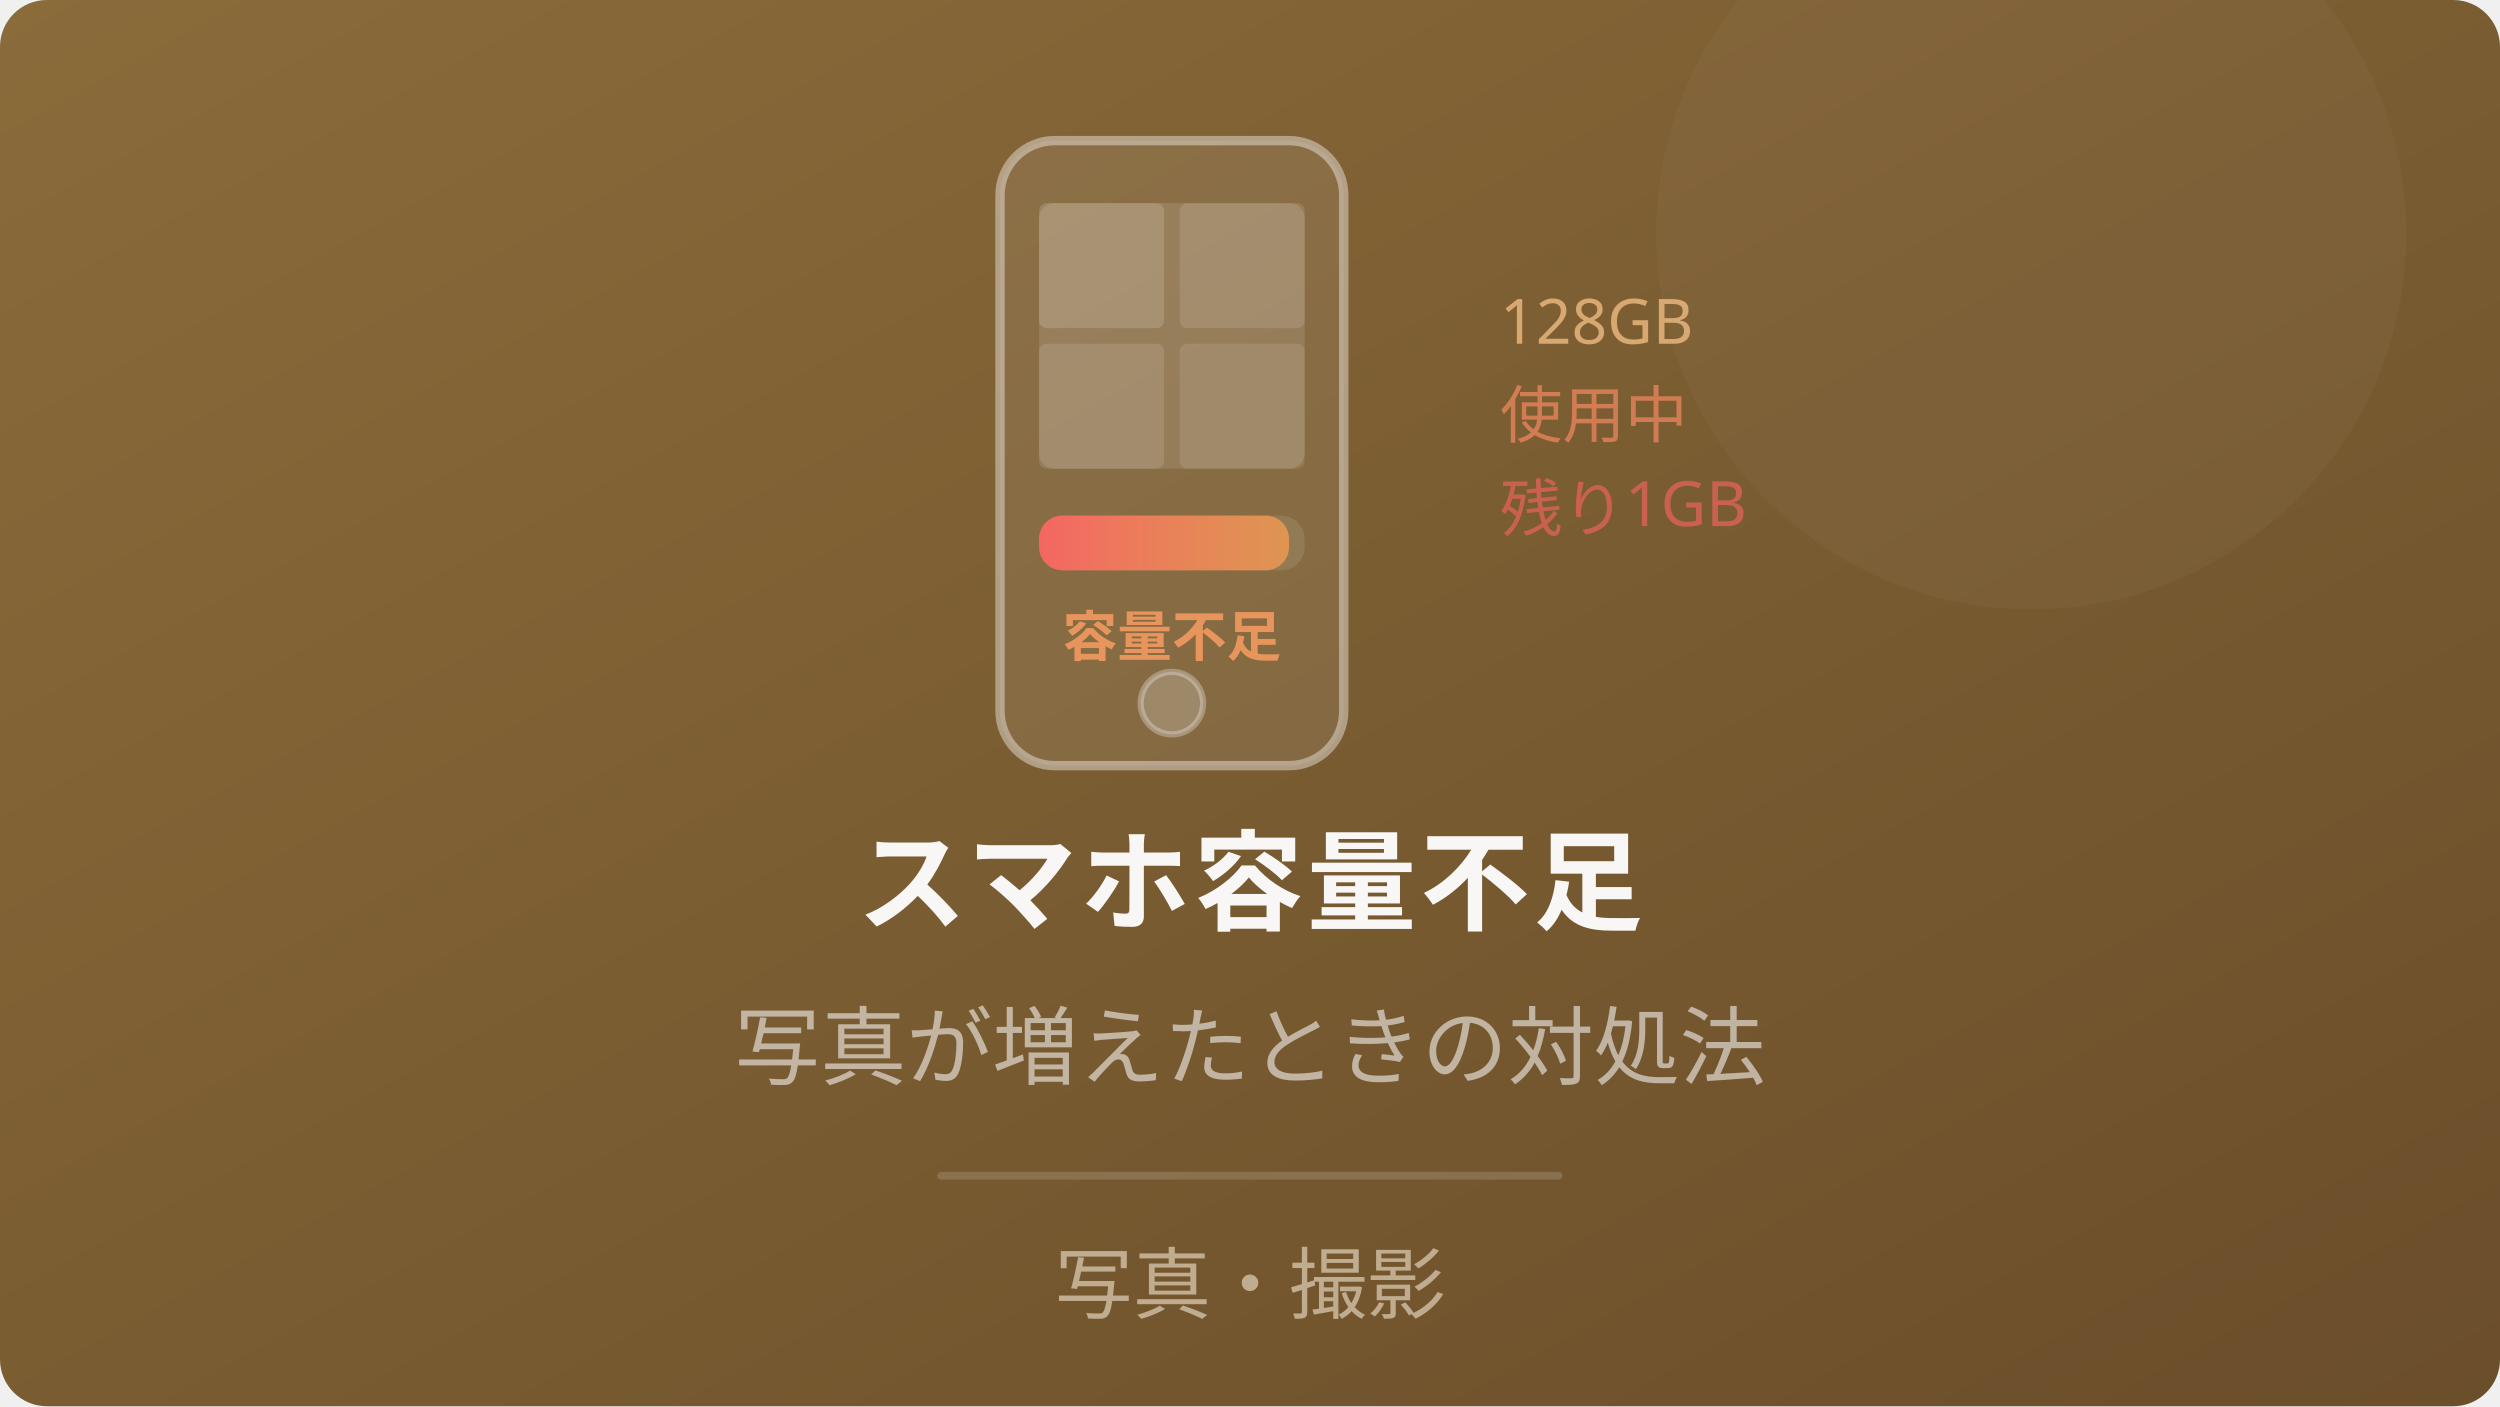
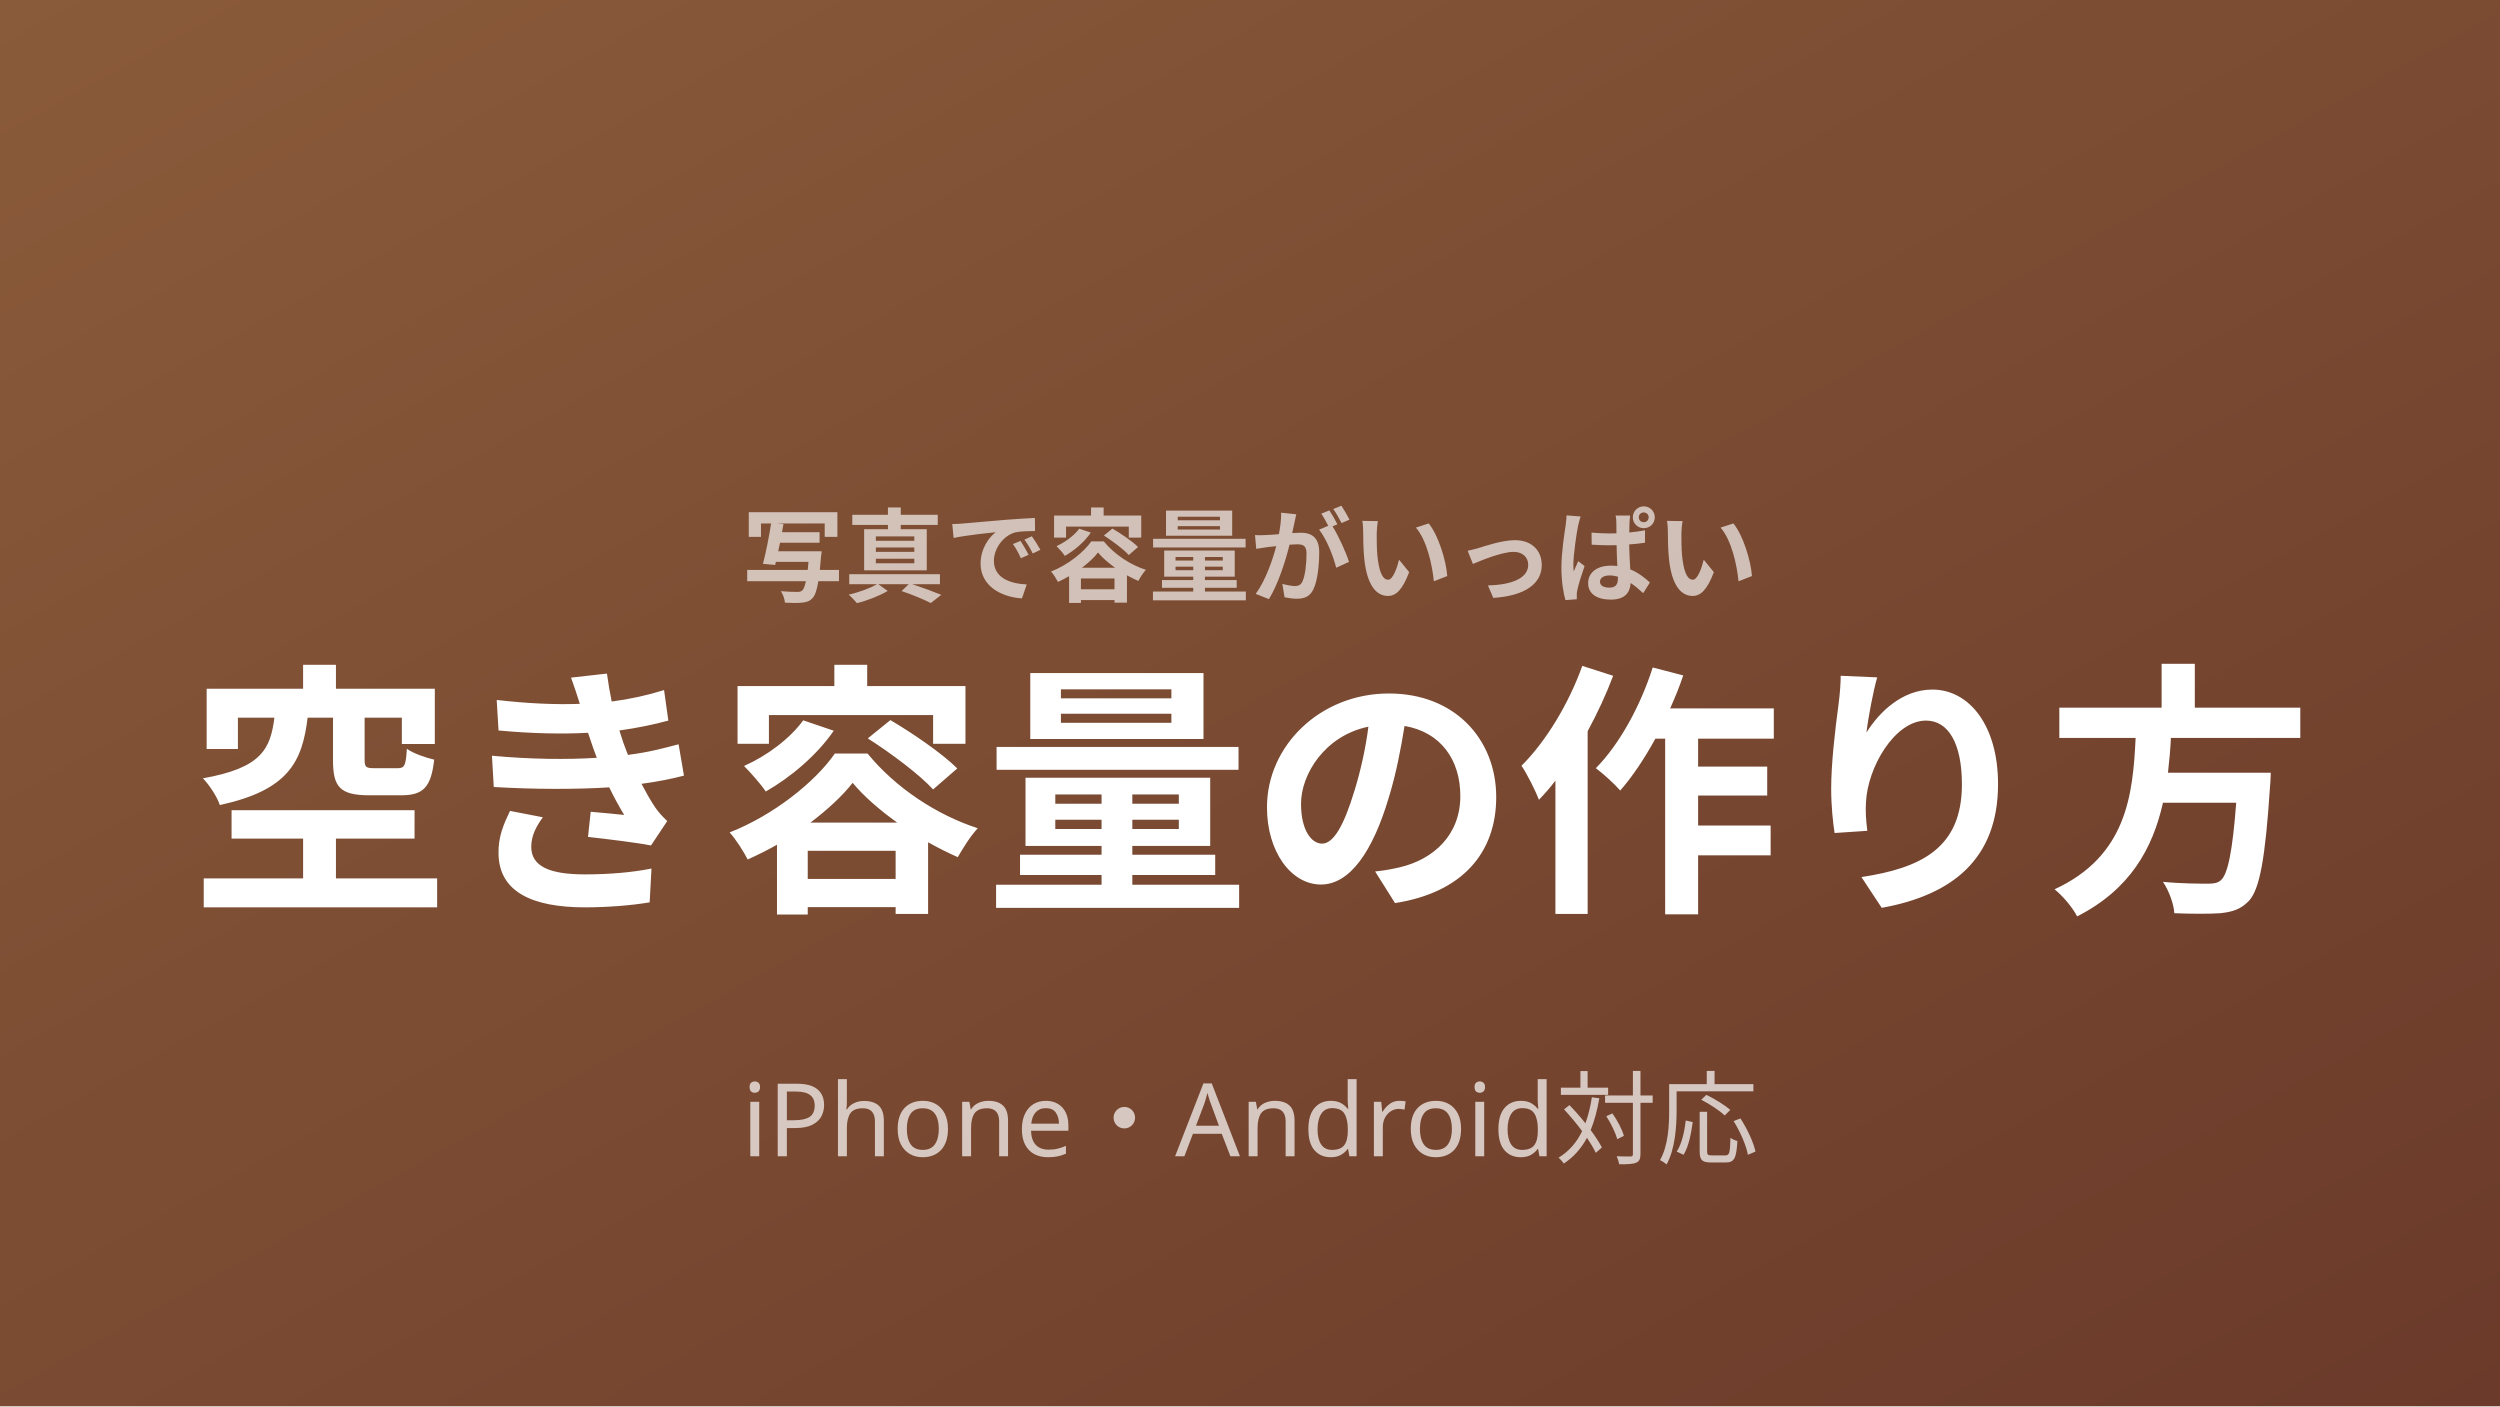
<svg xmlns="http://www.w3.org/2000/svg" viewBox="0 0 320 180" width="320" height="180">
  <defs>
-     <linearGradient id="g" x1="0" y1="0" x2="1" y2="1">
-       <stop offset="0%" stop-color="#8a6b3a" />
-       <stop offset="100%" stop-color="#6b4e2a" />
-     </linearGradient>
-     <linearGradient id="bar" x1="0" y1="0" x2="1" y2="0">
-       <stop offset="0%" stop-color="rgba(255,100,100,.9)" />
-       <stop offset="100%" stop-color="rgba(255,160,80,.7)" />
+     <linearGradient id="g" x1="0%" y1="0%" x2="100%" y2="100%">
+       <stop offset="0%" stop-color="#8a5b3a" />
+       <stop offset="100%" stop-color="#6b3a2a" />
    </linearGradient>
  </defs>
-   <rect width="320" height="180" fill="url(#g)" rx="6" />
-   <circle cx="260" cy="30" r="48" fill="rgba(255,255,255,.03)" />
-   <rect x="128" y="18" width="44" height="80" rx="7" fill="rgba(255,255,255,.08)" stroke="rgba(255,255,255,.4)" stroke-width="1.2" />
-   <rect x="133" y="26" width="34" height="34" rx="2" fill="rgba(255,255,255,.12)" />
-   <rect x="133" y="26" width="16" height="16" rx="1" fill="rgba(255,255,255,.15)" />
-   <rect x="151" y="26" width="16" height="16" rx="1" fill="rgba(255,255,255,.12)" />
-   <rect x="133" y="44" width="16" height="16" rx="1" fill="rgba(255,255,255,.12)" />
-   <rect x="151" y="44" width="16" height="16" rx="1" fill="rgba(255,255,255,.1)" />
-   <rect x="133" y="66" width="34" height="7" rx="3" fill="rgba(255,255,255,.1)" />
-   <rect x="133" y="66" width="32" height="7" rx="3" fill="url(#bar)" />
-   <text x="150" y="84" text-anchor="middle" fill="rgba(255,160,100,.8)" font-family="sans-serif" font-size="7" font-weight="700">容量不足</text>
-   <circle cx="150" cy="90" r="4" fill="rgba(255,255,255,.2)" stroke="rgba(255,255,255,.3)" stroke-width=".8" />
-   <text x="192" y="44" text-anchor="start" fill="rgba(255,200,140,.7)" font-family="sans-serif" font-size="8">128GB</text>
-   <text x="192" y="56" text-anchor="start" fill="rgba(255,140,100,.65)" font-family="sans-serif" font-size="8">使用中</text>
-   <text x="192" y="68" text-anchor="start" fill="rgba(255,100,100,.6)" font-family="sans-serif" font-size="8">残り1GB</text>
-   <text x="160" y="118" text-anchor="middle" fill="rgba(255,255,255,.95)" font-family="'Helvetica Neue',sans-serif" font-size="14" font-weight="700" letter-spacing=".5">スマホ容量不足</text>
-   <text x="160" y="138" text-anchor="middle" fill="rgba(255,255,255,.55)" font-family="sans-serif" font-size="11">写真が増えたときの対処法</text>
-   <rect x="120" y="150" width="80" height="1" rx=".5" fill="rgba(255,255,255,.15)" />
-   <text x="160" y="168" text-anchor="middle" fill="rgba(224,208,184,.7)" font-family="sans-serif" font-size="10">写真・撮影</text>
+   <rect width="320" height="180" fill="url(#g)" />
+   <text x="160" y="76" text-anchor="middle" fill="rgba(255,255,255,0.65)" font-family="sans-serif" font-size="13" font-weight="600">写真で容量がいっぱい</text>
+   <text x="160" y="114" text-anchor="middle" fill="#fff" font-family="sans-serif" font-size="34" font-weight="700">空き容量の作り方</text>
+   <text x="160" y="148" text-anchor="middle" fill="rgba(255,255,255,0.7)" font-family="sans-serif" font-size="13">iPhone・Android対応</text>
</svg>
